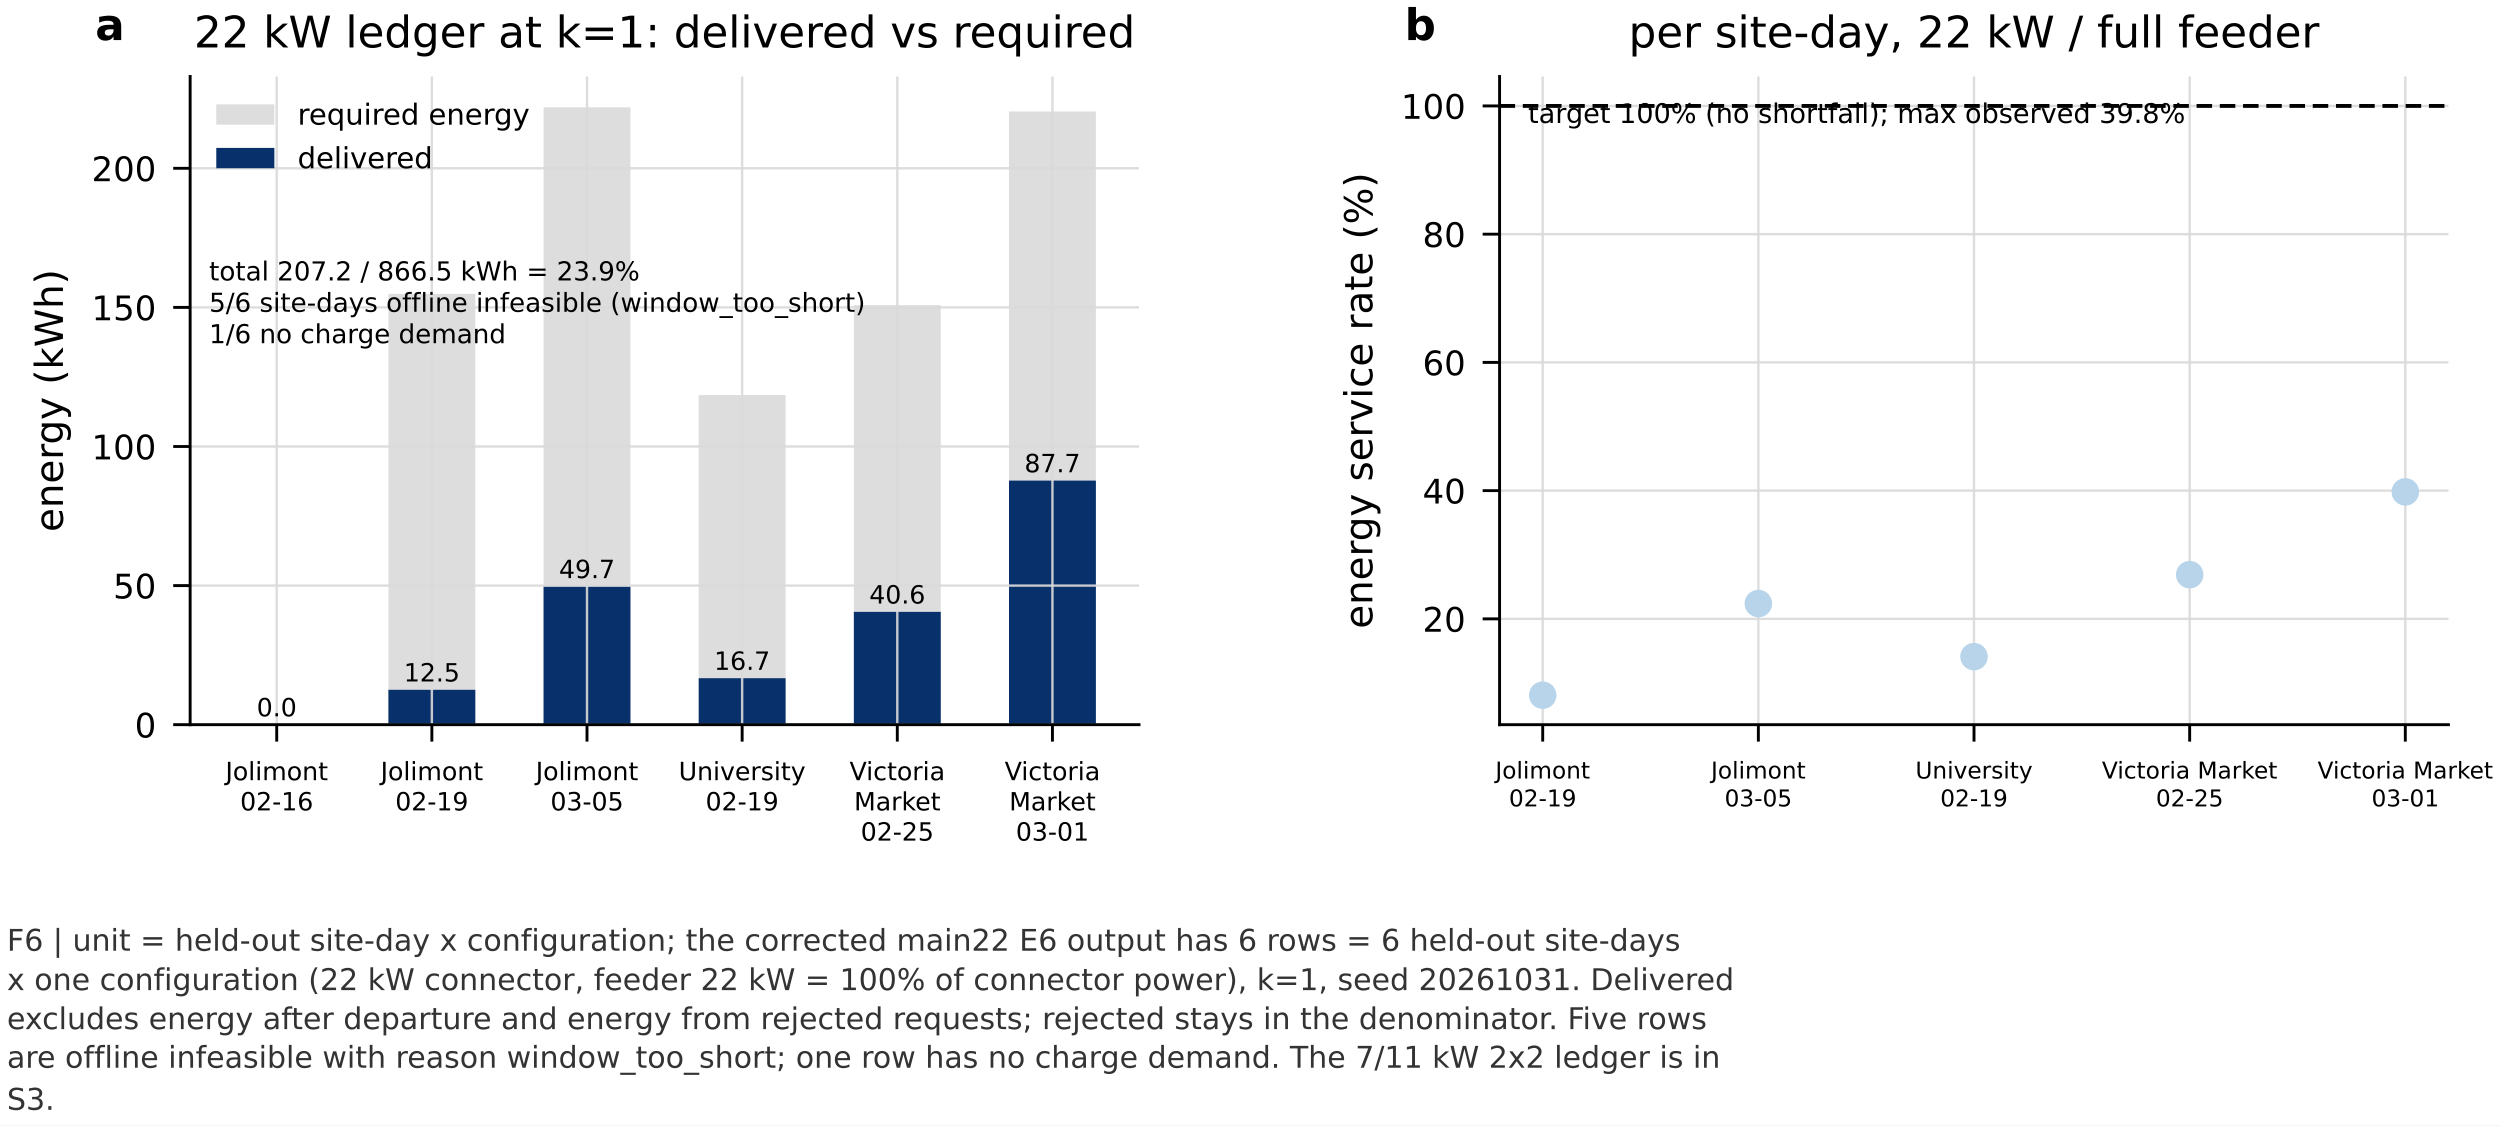
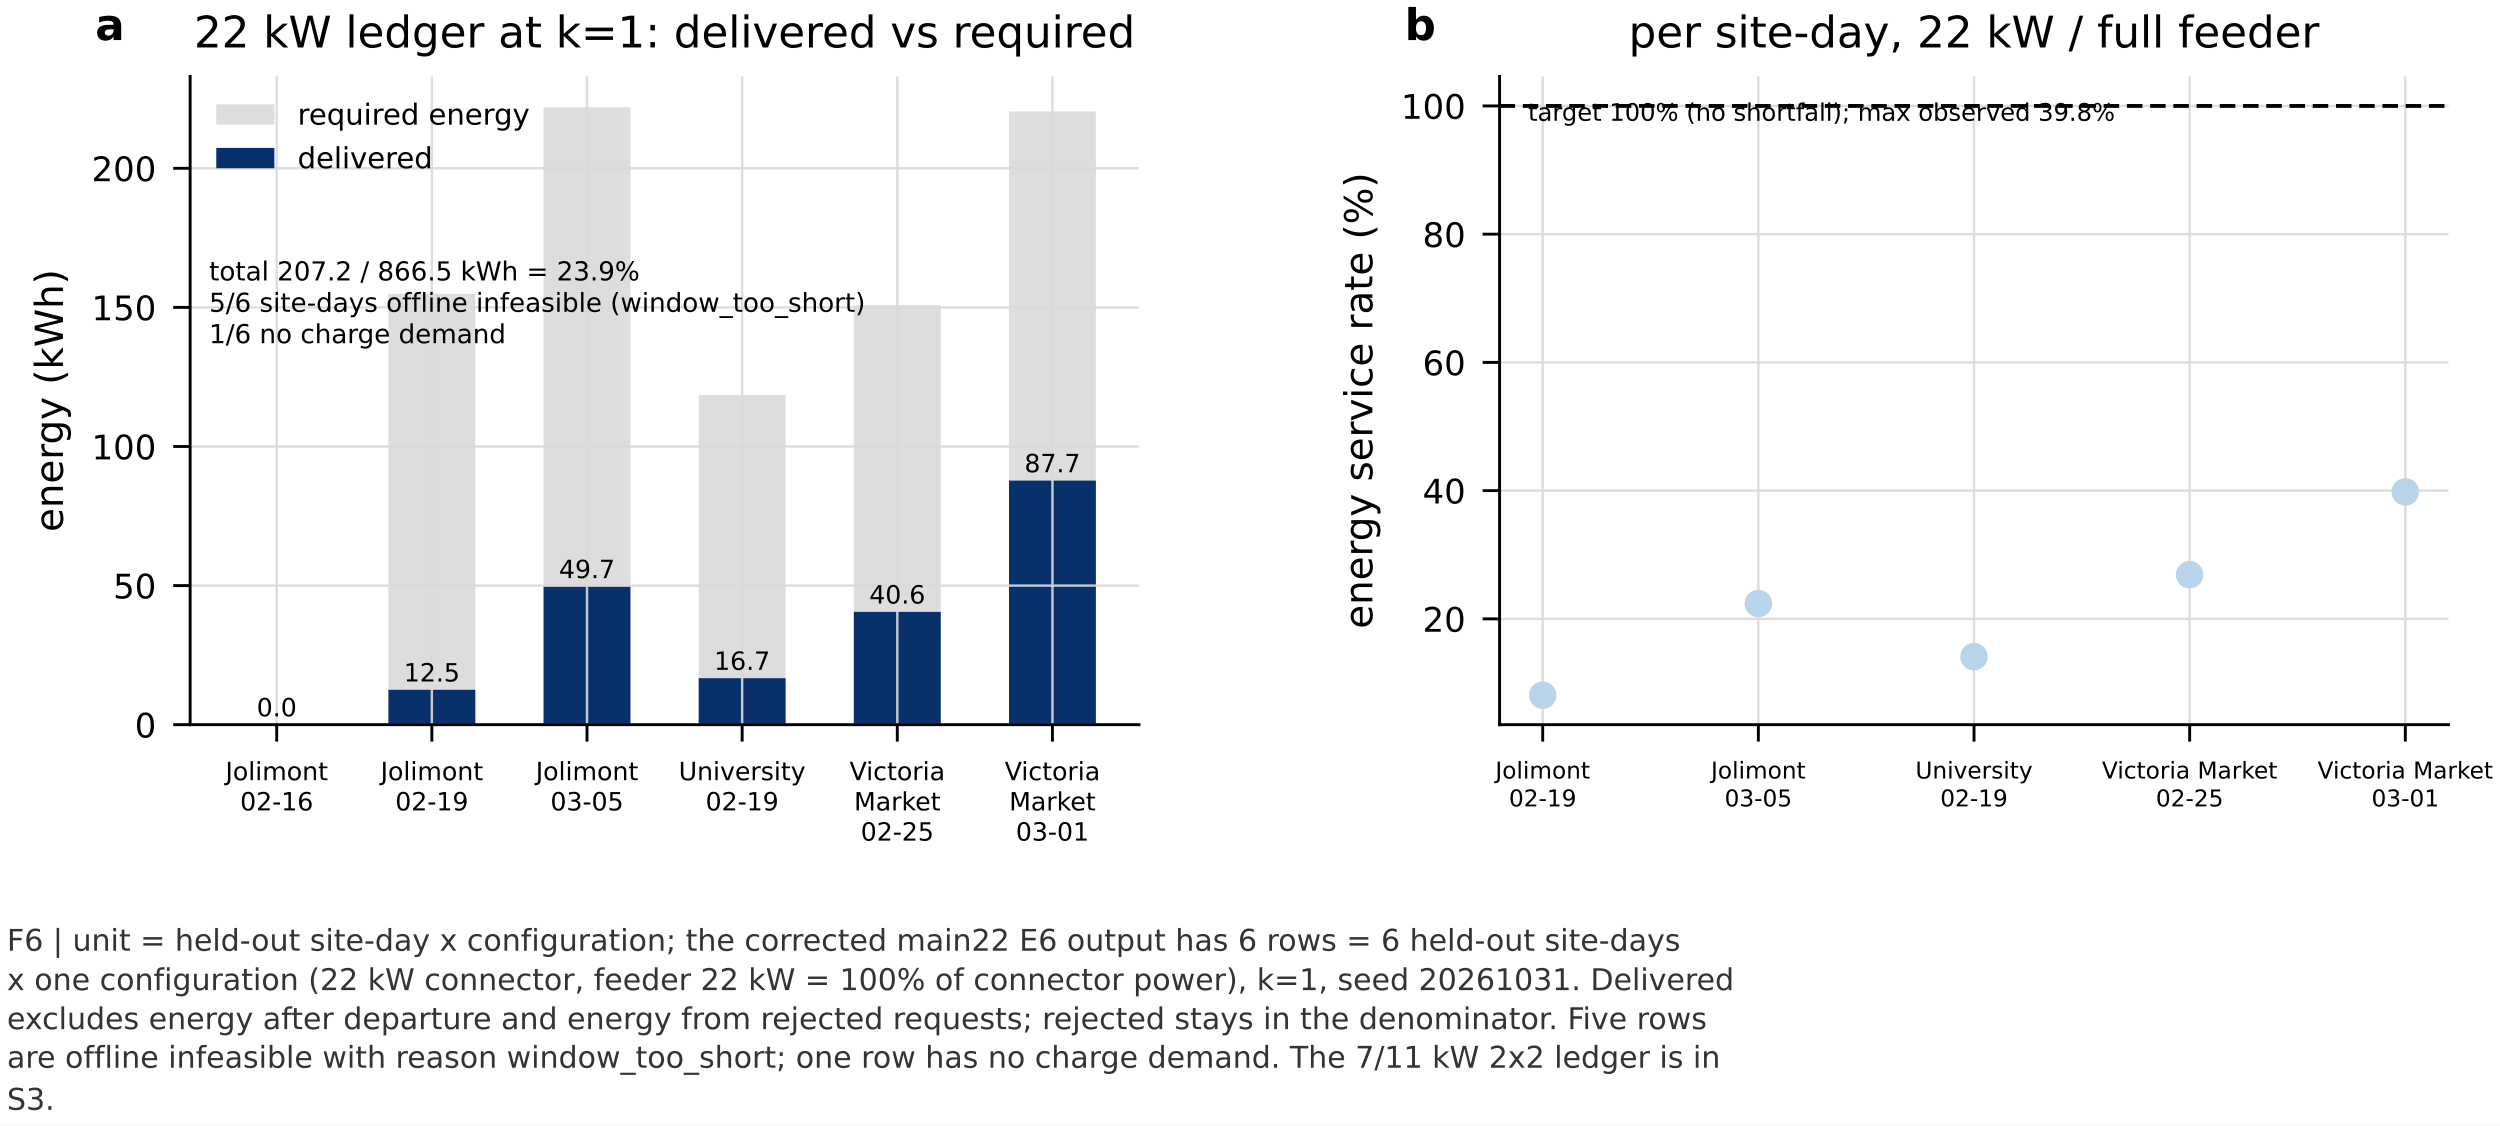
<svg xmlns="http://www.w3.org/2000/svg" xmlns:xlink="http://www.w3.org/1999/xlink" width="516.494pt" height="232.498pt" viewBox="0 0 516.494 232.498" version="1.1">
  <defs>
    <style type="text/css">*{stroke-linejoin: round; stroke-linecap: butt}</style>
  </defs>
  <g id="figure_1">
    <g id="patch_1">
      <path d="M 0 232.498  L 516.494 232.498  L 516.494 0  L 0 0  z " style="fill: #ffffff" />
    </g>
    <g id="axes_1">
      <g id="patch_2">
        <path d="M 39.283 149.718  L 235.317 149.718  L 235.317 15.798  L 39.283 15.798  z " style="fill: #ffffff" />
      </g>
      <g id="patch_3">
-         <path d="M 48.194 149.718  L 66.143 149.718  L 66.143 149.718  L 48.194 149.718  z " clip-path="url(#p3fcf4bfcbb)" style="fill: #dddddd" />
+         <path d="M 48.194 149.718  L 66.143 149.718  L 66.143 149.718  L 48.194 149.718  z " clip-path="url(#pa89a8eb52c)" style="fill: #dddddd" />
      </g>
      <g id="patch_4">
-         <path d="M 80.246 149.718  L 98.196 149.718  L 98.196 60.712  L 80.246 60.712  z " clip-path="url(#p3fcf4bfcbb)" style="fill: #dddddd" />
+         <path d="M 80.246 149.718  L 98.196 149.718  L 98.196 60.712  L 80.246 60.712  z " clip-path="url(#pa89a8eb52c)" style="fill: #dddddd" />
      </g>
      <g id="patch_5">
-         <path d="M 112.299 149.718  L 130.248 149.718  L 130.248 22.175  L 112.299 22.175  z " clip-path="url(#p3fcf4bfcbb)" style="fill: #dddddd" />
+         <path d="M 112.299 149.718  L 130.248 149.718  L 130.248 22.175  L 112.299 22.175  z " clip-path="url(#pa89a8eb52c)" style="fill: #dddddd" />
      </g>
      <g id="patch_6">
-         <path d="M 144.352 149.718  L 162.301 149.718  L 162.301 81.614  L 144.352 81.614  z " clip-path="url(#p3fcf4bfcbb)" style="fill: #dddddd" />
+         <path d="M 144.352 149.718  L 162.301 149.718  L 162.301 81.614  L 144.352 81.614  z " clip-path="url(#pa89a8eb52c)" style="fill: #dddddd" />
      </g>
      <g id="patch_7">
-         <path d="M 176.404 149.718  L 194.354 149.718  L 194.354 63.038  L 176.404 63.038  z " clip-path="url(#p3fcf4bfcbb)" style="fill: #dddddd" />
+         <path d="M 176.404 149.718  L 194.354 149.718  L 194.354 63.038  L 176.404 63.038  z " clip-path="url(#pa89a8eb52c)" style="fill: #dddddd" />
      </g>
      <g id="patch_8">
-         <path d="M 208.457 149.718  L 226.406 149.718  L 226.406 23.027  L 208.457 23.027  z " clip-path="url(#p3fcf4bfcbb)" style="fill: #dddddd" />
+         <path d="M 208.457 149.718  L 226.406 149.718  L 226.406 23.027  L 208.457 23.027  z " clip-path="url(#pa89a8eb52c)" style="fill: #dddddd" />
      </g>
      <g id="patch_9">
-         <path d="M 48.194 149.718  L 66.143 149.718  L 66.143 149.718  L 48.194 149.718  z " clip-path="url(#p3fcf4bfcbb)" style="fill: #08306b" />
+         <path d="M 48.194 149.718  L 66.143 149.718  L 66.143 149.718  L 48.194 149.718  z " clip-path="url(#pa89a8eb52c)" style="fill: #08306b" />
      </g>
      <g id="patch_10">
-         <path d="M 80.246 149.718  L 98.196 149.718  L 98.196 142.517  L 80.246 142.517  z " clip-path="url(#p3fcf4bfcbb)" style="fill: #08306b" />
+         <path d="M 80.246 149.718  L 98.196 149.718  L 98.196 142.517  L 80.246 142.517  z " clip-path="url(#pa89a8eb52c)" style="fill: #08306b" />
      </g>
      <g id="patch_11">
-         <path d="M 112.299 149.718  L 130.248 149.718  L 130.248 121.164  L 112.299 121.164  z " clip-path="url(#p3fcf4bfcbb)" style="fill: #08306b" />
+         <path d="M 112.299 149.718  L 130.248 149.718  L 130.248 121.164  L 112.299 121.164  z " clip-path="url(#pa89a8eb52c)" style="fill: #08306b" />
      </g>
      <g id="patch_12">
-         <path d="M 144.352 149.718  L 162.301 149.718  L 162.301 140.11  L 144.352 140.11  z " clip-path="url(#p3fcf4bfcbb)" style="fill: #08306b" />
+         <path d="M 144.352 149.718  L 162.301 149.718  L 162.301 140.11  L 144.352 140.11  z " clip-path="url(#pa89a8eb52c)" style="fill: #08306b" />
      </g>
      <g id="patch_13">
-         <path d="M 176.404 149.718  L 194.354 149.718  L 194.354 126.411  L 176.404 126.411  z " clip-path="url(#p3fcf4bfcbb)" style="fill: #08306b" />
+         <path d="M 176.404 149.718  L 194.354 149.718  L 194.354 126.411  L 176.404 126.411  z " clip-path="url(#pa89a8eb52c)" style="fill: #08306b" />
      </g>
      <g id="patch_14">
-         <path d="M 208.457 149.718  L 226.406 149.718  L 226.406 99.289  L 208.457 99.289  z " clip-path="url(#p3fcf4bfcbb)" style="fill: #08306b" />
+         <path d="M 208.457 149.718  L 226.406 149.718  L 226.406 99.289  L 208.457 99.289  z " clip-path="url(#pa89a8eb52c)" style="fill: #08306b" />
      </g>
      <g id="matplotlib.axis_1">
        <g id="xtick_1">
          <g id="line2d_1">
-             <path d="M 57.169 149.718  L 57.169 15.798  " clip-path="url(#p3fcf4bfcbb)" style="fill: none; stroke: #d9d9d9; stroke-opacity: 0.9; stroke-width: 0.5; stroke-linecap: square" />
+             <path d="M 57.169 149.718  L 57.169 15.798  " clip-path="url(#pa89a8eb52c)" style="fill: none; stroke: #d9d9d9; stroke-opacity: 0.9; stroke-width: 0.5; stroke-linecap: square" />
          </g>
          <g id="line2d_2">
            <defs>
-               <path id="me3105d8c27" d="M 0 0  L 0 3.5  " style="stroke: #000000; stroke-width: 0.6" />
+               <path id="med96eec4ec" d="M 0 0  L 0 3.5  " style="stroke: #000000; stroke-width: 0.6" />
            </defs>
            <g>
-               <use xlink:href="#me3105d8c27" x="57.169" y="149.718" style="stroke: #000000; stroke-width: 0.6" />
+               <use xlink:href="#med96eec4ec" x="57.169" y="149.718" style="stroke: #000000; stroke-width: 0.6" />
            </g>
          </g>
          <g id="text_1">
            <text style="font-size: 5.2px; font-family: 'DejaVu Sans'" transform="translate(46.57557 161.1892)">Jolimont</text>
            <text style="font-size: 5.2px; font-family: 'DejaVu Sans'" transform="translate(49.61351 167.4302)">02-16</text>
          </g>
        </g>
        <g id="xtick_2">
          <g id="line2d_3">
-             <path d="M 89.221 149.718  L 89.221 15.798  " clip-path="url(#p3fcf4bfcbb)" style="fill: none; stroke: #d9d9d9; stroke-opacity: 0.9; stroke-width: 0.5; stroke-linecap: square" />
+             <path d="M 89.221 149.718  L 89.221 15.798  " clip-path="url(#pa89a8eb52c)" style="fill: none; stroke: #d9d9d9; stroke-opacity: 0.9; stroke-width: 0.5; stroke-linecap: square" />
          </g>
          <g id="line2d_4">
            <g>
-               <use xlink:href="#me3105d8c27" x="89.221" y="149.718" style="stroke: #000000; stroke-width: 0.6" />
+               <use xlink:href="#med96eec4ec" x="89.221" y="149.718" style="stroke: #000000; stroke-width: 0.6" />
            </g>
          </g>
          <g id="text_2">
            <text style="font-size: 5.2px; font-family: 'DejaVu Sans'" transform="translate(78.62816 161.1892)">Jolimont</text>
            <text style="font-size: 5.2px; font-family: 'DejaVu Sans'" transform="translate(81.6661 167.4302)">02-19</text>
          </g>
        </g>
        <g id="xtick_3">
          <g id="line2d_5">
-             <path d="M 121.274 149.718  L 121.274 15.798  " clip-path="url(#p3fcf4bfcbb)" style="fill: none; stroke: #d9d9d9; stroke-opacity: 0.9; stroke-width: 0.5; stroke-linecap: square" />
+             <path d="M 121.274 149.718  L 121.274 15.798  " clip-path="url(#pa89a8eb52c)" style="fill: none; stroke: #d9d9d9; stroke-opacity: 0.9; stroke-width: 0.5; stroke-linecap: square" />
          </g>
          <g id="line2d_6">
            <g>
-               <use xlink:href="#me3105d8c27" x="121.274" y="149.718" style="stroke: #000000; stroke-width: 0.6" />
+               <use xlink:href="#med96eec4ec" x="121.274" y="149.718" style="stroke: #000000; stroke-width: 0.6" />
            </g>
          </g>
          <g id="text_3">
            <text style="font-size: 5.2px; font-family: 'DejaVu Sans'" transform="translate(110.6807 161.1892)">Jolimont</text>
            <text style="font-size: 5.2px; font-family: 'DejaVu Sans'" transform="translate(113.7187 167.4302)">03-05</text>
          </g>
        </g>
        <g id="xtick_4">
          <g id="line2d_7">
-             <path d="M 153.326 149.718  L 153.326 15.798  " clip-path="url(#p3fcf4bfcbb)" style="fill: none; stroke: #d9d9d9; stroke-opacity: 0.9; stroke-width: 0.5; stroke-linecap: square" />
+             <path d="M 153.326 149.718  L 153.326 15.798  " clip-path="url(#pa89a8eb52c)" style="fill: none; stroke: #d9d9d9; stroke-opacity: 0.9; stroke-width: 0.5; stroke-linecap: square" />
          </g>
          <g id="line2d_8">
            <g>
-               <use xlink:href="#me3105d8c27" x="153.326" y="149.718" style="stroke: #000000; stroke-width: 0.6" />
+               <use xlink:href="#med96eec4ec" x="153.326" y="149.718" style="stroke: #000000; stroke-width: 0.6" />
            </g>
          </g>
          <g id="text_4">
            <text style="font-size: 5.2px; font-family: 'DejaVu Sans'" transform="translate(140.2109 161.1892)">University</text>
            <text style="font-size: 5.2px; font-family: 'DejaVu Sans'" transform="translate(145.7713 167.4302)">02-19</text>
          </g>
        </g>
        <g id="xtick_5">
          <g id="line2d_9">
-             <path d="M 185.379 149.718  L 185.379 15.798  " clip-path="url(#p3fcf4bfcbb)" style="fill: none; stroke: #d9d9d9; stroke-opacity: 0.9; stroke-width: 0.5; stroke-linecap: square" />
+             <path d="M 185.379 149.718  L 185.379 15.798  " clip-path="url(#pa89a8eb52c)" style="fill: none; stroke: #d9d9d9; stroke-opacity: 0.9; stroke-width: 0.5; stroke-linecap: square" />
          </g>
          <g id="line2d_10">
            <g>
-               <use xlink:href="#me3105d8c27" x="185.379" y="149.718" style="stroke: #000000; stroke-width: 0.6" />
+               <use xlink:href="#med96eec4ec" x="185.379" y="149.718" style="stroke: #000000; stroke-width: 0.6" />
            </g>
          </g>
          <g id="text_5">
            <text style="font-size: 5.2px; font-family: 'DejaVu Sans'" transform="translate(175.5111 161.1892)">Victoria</text>
            <text style="font-size: 5.2px; font-family: 'DejaVu Sans'" transform="translate(176.4414 167.4306)">Market</text>
            <text style="font-size: 5.2px; font-family: 'DejaVu Sans'" transform="translate(177.8239 173.6716)">02-25</text>
          </g>
        </g>
        <g id="xtick_6">
          <g id="line2d_11">
-             <path d="M 217.431 149.718  L 217.431 15.798  " clip-path="url(#p3fcf4bfcbb)" style="fill: none; stroke: #d9d9d9; stroke-opacity: 0.9; stroke-width: 0.5; stroke-linecap: square" />
+             <path d="M 217.431 149.718  L 217.431 15.798  " clip-path="url(#pa89a8eb52c)" style="fill: none; stroke: #d9d9d9; stroke-opacity: 0.9; stroke-width: 0.5; stroke-linecap: square" />
          </g>
          <g id="line2d_12">
            <g>
-               <use xlink:href="#me3105d8c27" x="217.431" y="149.718" style="stroke: #000000; stroke-width: 0.6" />
+               <use xlink:href="#med96eec4ec" x="217.431" y="149.718" style="stroke: #000000; stroke-width: 0.6" />
            </g>
          </g>
          <g id="text_6">
            <text style="font-size: 5.2px; font-family: 'DejaVu Sans'" transform="translate(207.5637 161.1892)">Victoria</text>
            <text style="font-size: 5.2px; font-family: 'DejaVu Sans'" transform="translate(208.494 167.4306)">Market</text>
            <text style="font-size: 5.2px; font-family: 'DejaVu Sans'" transform="translate(209.8764 173.6716)">03-01</text>
          </g>
        </g>
      </g>
      <g id="matplotlib.axis_2">
        <g id="ytick_1">
          <g id="line2d_13">
-             <path d="M 39.283 149.718  L 235.317 149.718  " clip-path="url(#p3fcf4bfcbb)" style="fill: none; stroke: #d9d9d9; stroke-opacity: 0.9; stroke-width: 0.5; stroke-linecap: square" />
+             <path d="M 39.283 149.718  L 235.317 149.718  " clip-path="url(#pa89a8eb52c)" style="fill: none; stroke: #d9d9d9; stroke-opacity: 0.9; stroke-width: 0.5; stroke-linecap: square" />
          </g>
          <g id="line2d_14">
            <defs>
-               <path id="m51996da4fe" d="M 0 0  L -3.5 0  " style="stroke: #000000; stroke-width: 0.6" />
+               <path id="mabe6fc6c11" d="M 0 0  L -3.5 0  " style="stroke: #000000; stroke-width: 0.6" />
            </defs>
            <g>
-               <use xlink:href="#m51996da4fe" x="39.283" y="149.718" style="stroke: #000000; stroke-width: 0.6" />
+               <use xlink:href="#mabe6fc6c11" x="39.283" y="149.718" style="stroke: #000000; stroke-width: 0.6" />
            </g>
          </g>
          <g id="text_7">
            <text style="font-size: 7px; font-family: 'DejaVu Sans'; text-anchor: end" x="32.283" y="152.377" transform="rotate(-0 32.2832 152.3767)">0</text>
          </g>
        </g>
        <g id="ytick_2">
          <g id="line2d_15">
-             <path d="M 39.283 120.981  L 235.317 120.981  " clip-path="url(#p3fcf4bfcbb)" style="fill: none; stroke: #d9d9d9; stroke-opacity: 0.9; stroke-width: 0.5; stroke-linecap: square" />
+             <path d="M 39.283 120.981  L 235.317 120.981  " clip-path="url(#pa89a8eb52c)" style="fill: none; stroke: #d9d9d9; stroke-opacity: 0.9; stroke-width: 0.5; stroke-linecap: square" />
          </g>
          <g id="line2d_16">
            <g>
-               <use xlink:href="#m51996da4fe" x="39.283" y="120.981" style="stroke: #000000; stroke-width: 0.6" />
+               <use xlink:href="#mabe6fc6c11" x="39.283" y="120.981" style="stroke: #000000; stroke-width: 0.6" />
            </g>
          </g>
          <g id="text_8">
            <text style="font-size: 7px; font-family: 'DejaVu Sans'; text-anchor: end" x="32.283" y="123.64" transform="rotate(-0 32.2832 123.6399)">50</text>
          </g>
        </g>
        <g id="ytick_3">
          <g id="line2d_17">
-             <path d="M 39.283 92.244  L 235.317 92.244  " clip-path="url(#p3fcf4bfcbb)" style="fill: none; stroke: #d9d9d9; stroke-opacity: 0.9; stroke-width: 0.5; stroke-linecap: square" />
+             <path d="M 39.283 92.244  L 235.317 92.244  " clip-path="url(#pa89a8eb52c)" style="fill: none; stroke: #d9d9d9; stroke-opacity: 0.9; stroke-width: 0.5; stroke-linecap: square" />
          </g>
          <g id="line2d_18">
            <g>
-               <use xlink:href="#m51996da4fe" x="39.283" y="92.244" style="stroke: #000000; stroke-width: 0.6" />
+               <use xlink:href="#mabe6fc6c11" x="39.283" y="92.244" style="stroke: #000000; stroke-width: 0.6" />
            </g>
          </g>
          <g id="text_9">
            <text style="font-size: 7px; font-family: 'DejaVu Sans'; text-anchor: end" x="32.283" y="94.903" transform="rotate(-0 32.2832 94.9032)">100</text>
          </g>
        </g>
        <g id="ytick_4">
          <g id="line2d_19">
-             <path d="M 39.283 63.507  L 235.317 63.507  " clip-path="url(#p3fcf4bfcbb)" style="fill: none; stroke: #d9d9d9; stroke-opacity: 0.9; stroke-width: 0.5; stroke-linecap: square" />
+             <path d="M 39.283 63.507  L 235.317 63.507  " clip-path="url(#pa89a8eb52c)" style="fill: none; stroke: #d9d9d9; stroke-opacity: 0.9; stroke-width: 0.5; stroke-linecap: square" />
          </g>
          <g id="line2d_20">
            <g>
-               <use xlink:href="#m51996da4fe" x="39.283" y="63.507" style="stroke: #000000; stroke-width: 0.6" />
+               <use xlink:href="#mabe6fc6c11" x="39.283" y="63.507" style="stroke: #000000; stroke-width: 0.6" />
            </g>
          </g>
          <g id="text_10">
            <text style="font-size: 7px; font-family: 'DejaVu Sans'; text-anchor: end" x="32.283" y="66.166" transform="rotate(-0 32.2832 66.16646)">150</text>
          </g>
        </g>
        <g id="ytick_5">
          <g id="line2d_21">
-             <path d="M 39.283 34.771  L 235.317 34.771  " clip-path="url(#p3fcf4bfcbb)" style="fill: none; stroke: #d9d9d9; stroke-opacity: 0.9; stroke-width: 0.5; stroke-linecap: square" />
+             <path d="M 39.283 34.771  L 235.317 34.771  " clip-path="url(#pa89a8eb52c)" style="fill: none; stroke: #d9d9d9; stroke-opacity: 0.9; stroke-width: 0.5; stroke-linecap: square" />
          </g>
          <g id="line2d_22">
            <g>
-               <use xlink:href="#m51996da4fe" x="39.283" y="34.771" style="stroke: #000000; stroke-width: 0.6" />
+               <use xlink:href="#mabe6fc6c11" x="39.283" y="34.771" style="stroke: #000000; stroke-width: 0.6" />
            </g>
          </g>
          <g id="text_11">
            <text style="font-size: 7px; font-family: 'DejaVu Sans'; text-anchor: end" x="32.283" y="37.43" transform="rotate(-0 32.2832 37.42971)">200</text>
          </g>
        </g>
        <g id="text_12">
          <text style="font-size: 8px; font-family: 'DejaVu Sans'; text-anchor: middle" x="13" y="82.758" transform="rotate(-90 13.00008 82.7575)">energy (kWh)</text>
        </g>
      </g>
      <g id="patch_15">
        <path d="M 39.283 149.718  L 39.283 15.798  " style="fill: none; stroke: #000000; stroke-width: 0.6; stroke-linejoin: miter; stroke-linecap: square" />
      </g>
      <g id="patch_16">
        <path d="M 39.283 149.718  L 235.317 149.718  " style="fill: none; stroke: #000000; stroke-width: 0.6; stroke-linejoin: miter; stroke-linecap: square" />
      </g>
      <g id="text_13">
        <text style="font-size: 5.2px; font-family: 'DejaVu Sans'; text-anchor: middle" x="57.169" y="147.993" transform="rotate(-0 57.16854 147.9933)">0.0</text>
      </g>
      <g id="text_14">
        <text style="font-size: 5.2px; font-family: 'DejaVu Sans'; text-anchor: middle" x="89.221" y="140.793" transform="rotate(-0 89.22113 140.7932)">12.5</text>
      </g>
      <g id="text_15">
        <text style="font-size: 5.2px; font-family: 'DejaVu Sans'; text-anchor: middle" x="121.274" y="119.44" transform="rotate(-0 121.2737 119.4397)">49.7</text>
      </g>
      <g id="text_16">
        <text style="font-size: 5.2px; font-family: 'DejaVu Sans'; text-anchor: middle" x="153.326" y="138.386" transform="rotate(-0 153.3263 138.3862)">16.7</text>
      </g>
      <g id="text_17">
        <text style="font-size: 5.2px; font-family: 'DejaVu Sans'; text-anchor: middle" x="185.379" y="124.686" transform="rotate(-0 185.3789 124.6863)">40.6</text>
      </g>
      <g id="text_18">
        <text style="font-size: 5.2px; font-family: 'DejaVu Sans'; text-anchor: middle" x="217.431" y="97.564" transform="rotate(-0 217.4315 97.5644)">87.7</text>
      </g>
      <g id="text_19">
        <text style="font-size: 5.4px; font-family: 'DejaVu Sans'" transform="translate(43.20387 57.93879)">total 207.2 / 866.5 kWh = 23.9%</text>
        <text style="font-size: 5.4px; font-family: 'DejaVu Sans'" transform="translate(43.20387 64.42026)">5/6 site-days offline infeasible (window_too_short)</text>
        <text style="font-size: 5.4px; font-family: 'DejaVu Sans'" transform="translate(43.20387 70.90174)">1/6 no charge demand</text>
      </g>
      <g id="text_20">
        <text style="font-weight: 700; font-size: 9px; font-family: 'DejaVu Sans'; text-anchor: start" x="19.68" y="8.279" transform="rotate(-0 19.67984 8.278594)">a</text>
      </g>
      <g id="text_21">
        <text style="font-size: 9px; font-family: 'DejaVu Sans'; text-anchor: middle" x="137.3" y="9.798" transform="rotate(-0 137.3 9.797503)">22 kW ledger at k=1: delivered vs required</text>
      </g>
      <g id="legend_1">
        <g id="patch_17">
          <path d="M 44.683 25.757  L 56.683 25.757  L 56.683 21.557  L 44.683 21.557  z " style="fill: #dddddd" />
        </g>
        <g id="text_22">
          <text style="font-size: 6px; font-family: 'DejaVu Sans'; text-anchor: start" x="61.483" y="25.757" transform="rotate(-0 61.4832 25.75657)">required energy</text>
        </g>
        <g id="patch_18">
          <path d="M 44.683 34.757  L 56.683 34.757  L 56.683 30.557  L 44.683 30.557  z " style="fill: #08306b" />
        </g>
        <g id="text_23">
          <text style="font-size: 6px; font-family: 'DejaVu Sans'; text-anchor: start" x="61.483" y="34.757" transform="rotate(-0 61.4832 34.75703)">delivered</text>
        </g>
      </g>
    </g>
    <g id="axes_2">
      <g id="patch_19">
        <path d="M 309.81 149.718  L 505.843 149.718  L 505.843 15.798  L 309.81 15.798  z " style="fill: #ffffff" />
      </g>
      <g id="matplotlib.axis_3">
        <g id="xtick_7">
          <g id="line2d_23">
-             <path d="M 318.72 149.718  L 318.72 15.798  " clip-path="url(#p4215df0aad)" style="fill: none; stroke: #d9d9d9; stroke-opacity: 0.9; stroke-width: 0.5; stroke-linecap: square" />
+             <path d="M 318.72 149.718  L 318.72 15.798  " clip-path="url(#p686a40744b)" style="fill: none; stroke: #d9d9d9; stroke-opacity: 0.9; stroke-width: 0.5; stroke-linecap: square" />
          </g>
          <g id="line2d_24">
            <g>
-               <use xlink:href="#me3105d8c27" x="318.72" y="149.718" style="stroke: #000000; stroke-width: 0.6" />
+               <use xlink:href="#med96eec4ec" x="318.72" y="149.718" style="stroke: #000000; stroke-width: 0.6" />
            </g>
          </g>
          <g id="text_24">
            <text style="font-size: 4.8px; font-family: 'DejaVu Sans'" transform="translate(308.9421 160.8452)">Jolimont</text>
            <text style="font-size: 4.8px; font-family: 'DejaVu Sans'" transform="translate(311.7463 166.6062)">02-19</text>
          </g>
        </g>
        <g id="xtick_8">
          <g id="line2d_25">
-             <path d="M 363.273 149.718  L 363.273 15.798  " clip-path="url(#p4215df0aad)" style="fill: none; stroke: #d9d9d9; stroke-opacity: 0.9; stroke-width: 0.5; stroke-linecap: square" />
+             <path d="M 363.273 149.718  L 363.273 15.798  " clip-path="url(#p686a40744b)" style="fill: none; stroke: #d9d9d9; stroke-opacity: 0.9; stroke-width: 0.5; stroke-linecap: square" />
          </g>
          <g id="line2d_26">
            <g>
-               <use xlink:href="#me3105d8c27" x="363.273" y="149.718" style="stroke: #000000; stroke-width: 0.6" />
+               <use xlink:href="#med96eec4ec" x="363.273" y="149.718" style="stroke: #000000; stroke-width: 0.6" />
            </g>
          </g>
          <g id="text_25">
            <text style="font-size: 4.8px; font-family: 'DejaVu Sans'" transform="translate(353.4952 160.8452)">Jolimont</text>
            <text style="font-size: 4.8px; font-family: 'DejaVu Sans'" transform="translate(356.2994 166.6062)">03-05</text>
          </g>
        </g>
        <g id="xtick_9">
          <g id="line2d_27">
-             <path d="M 407.826 149.718  L 407.826 15.798  " clip-path="url(#p4215df0aad)" style="fill: none; stroke: #d9d9d9; stroke-opacity: 0.9; stroke-width: 0.5; stroke-linecap: square" />
+             <path d="M 407.826 149.718  L 407.826 15.798  " clip-path="url(#p686a40744b)" style="fill: none; stroke: #d9d9d9; stroke-opacity: 0.9; stroke-width: 0.5; stroke-linecap: square" />
          </g>
          <g id="line2d_28">
            <g>
-               <use xlink:href="#me3105d8c27" x="407.826" y="149.718" style="stroke: #000000; stroke-width: 0.6" />
+               <use xlink:href="#med96eec4ec" x="407.826" y="149.718" style="stroke: #000000; stroke-width: 0.6" />
            </g>
          </g>
          <g id="text_26">
            <text style="font-size: 4.8px; font-family: 'DejaVu Sans'" transform="translate(395.7199 160.8452)">University</text>
            <text style="font-size: 4.8px; font-family: 'DejaVu Sans'" transform="translate(400.8525 166.6062)">02-19</text>
          </g>
        </g>
        <g id="xtick_10">
          <g id="line2d_29">
-             <path d="M 452.379 149.718  L 452.379 15.798  " clip-path="url(#p4215df0aad)" style="fill: none; stroke: #d9d9d9; stroke-opacity: 0.9; stroke-width: 0.5; stroke-linecap: square" />
+             <path d="M 452.379 149.718  L 452.379 15.798  " clip-path="url(#p686a40744b)" style="fill: none; stroke: #d9d9d9; stroke-opacity: 0.9; stroke-width: 0.5; stroke-linecap: square" />
          </g>
          <g id="line2d_30">
            <g>
-               <use xlink:href="#me3105d8c27" x="452.379" y="149.718" style="stroke: #000000; stroke-width: 0.6" />
+               <use xlink:href="#med96eec4ec" x="452.379" y="149.718" style="stroke: #000000; stroke-width: 0.6" />
            </g>
          </g>
          <g id="text_27">
            <text style="font-size: 4.8px; font-family: 'DejaVu Sans'" transform="translate(434.258 160.8452)">Victoria Market</text>
            <text style="font-size: 4.8px; font-family: 'DejaVu Sans'" transform="translate(445.4056 166.6062)">02-25</text>
          </g>
        </g>
        <g id="xtick_11">
          <g id="line2d_31">
-             <path d="M 496.933 149.718  L 496.933 15.798  " clip-path="url(#p4215df0aad)" style="fill: none; stroke: #d9d9d9; stroke-opacity: 0.9; stroke-width: 0.5; stroke-linecap: square" />
+             <path d="M 496.933 149.718  L 496.933 15.798  " clip-path="url(#p686a40744b)" style="fill: none; stroke: #d9d9d9; stroke-opacity: 0.9; stroke-width: 0.5; stroke-linecap: square" />
          </g>
          <g id="line2d_32">
            <g>
-               <use xlink:href="#me3105d8c27" x="496.933" y="149.718" style="stroke: #000000; stroke-width: 0.6" />
+               <use xlink:href="#med96eec4ec" x="496.933" y="149.718" style="stroke: #000000; stroke-width: 0.6" />
            </g>
          </g>
          <g id="text_28">
            <text style="font-size: 4.8px; font-family: 'DejaVu Sans'" transform="translate(478.8111 160.8452)">Victoria Market</text>
            <text style="font-size: 4.8px; font-family: 'DejaVu Sans'" transform="translate(489.9587 166.6062)">03-01</text>
          </g>
        </g>
      </g>
      <g id="matplotlib.axis_4">
        <g id="ytick_6">
          <g id="line2d_33">
-             <path d="M 309.81 127.854  L 505.843 127.854  " clip-path="url(#p4215df0aad)" style="fill: none; stroke: #d9d9d9; stroke-opacity: 0.9; stroke-width: 0.5; stroke-linecap: square" />
+             <path d="M 309.81 127.854  L 505.843 127.854  " clip-path="url(#p686a40744b)" style="fill: none; stroke: #d9d9d9; stroke-opacity: 0.9; stroke-width: 0.5; stroke-linecap: square" />
          </g>
          <g id="line2d_34">
            <g>
-               <use xlink:href="#m51996da4fe" x="309.81" y="127.854" style="stroke: #000000; stroke-width: 0.6" />
+               <use xlink:href="#mabe6fc6c11" x="309.81" y="127.854" style="stroke: #000000; stroke-width: 0.6" />
            </g>
          </g>
          <g id="text_29">
            <text style="font-size: 7px; font-family: 'DejaVu Sans'; text-anchor: end" x="302.81" y="130.513" transform="rotate(-0 302.8096 130.5127)">20</text>
          </g>
        </g>
        <g id="ytick_7">
          <g id="line2d_35">
-             <path d="M 309.81 101.361  L 505.843 101.361  " clip-path="url(#p4215df0aad)" style="fill: none; stroke: #d9d9d9; stroke-opacity: 0.9; stroke-width: 0.5; stroke-linecap: square" />
+             <path d="M 309.81 101.361  L 505.843 101.361  " clip-path="url(#p686a40744b)" style="fill: none; stroke: #d9d9d9; stroke-opacity: 0.9; stroke-width: 0.5; stroke-linecap: square" />
          </g>
          <g id="line2d_36">
            <g>
-               <use xlink:href="#m51996da4fe" x="309.81" y="101.361" style="stroke: #000000; stroke-width: 0.6" />
+               <use xlink:href="#mabe6fc6c11" x="309.81" y="101.361" style="stroke: #000000; stroke-width: 0.6" />
            </g>
          </g>
          <g id="text_30">
            <text style="font-size: 7px; font-family: 'DejaVu Sans'; text-anchor: end" x="302.81" y="104.021" transform="rotate(-0 302.8096 104.0205)">40</text>
          </g>
        </g>
        <g id="ytick_8">
          <g id="line2d_37">
-             <path d="M 309.81 74.869  L 505.843 74.869  " clip-path="url(#p4215df0aad)" style="fill: none; stroke: #d9d9d9; stroke-opacity: 0.9; stroke-width: 0.5; stroke-linecap: square" />
+             <path d="M 309.81 74.869  L 505.843 74.869  " clip-path="url(#p686a40744b)" style="fill: none; stroke: #d9d9d9; stroke-opacity: 0.9; stroke-width: 0.5; stroke-linecap: square" />
          </g>
          <g id="line2d_38">
            <g>
-               <use xlink:href="#m51996da4fe" x="309.81" y="74.869" style="stroke: #000000; stroke-width: 0.6" />
+               <use xlink:href="#mabe6fc6c11" x="309.81" y="74.869" style="stroke: #000000; stroke-width: 0.6" />
            </g>
          </g>
          <g id="text_31">
            <text style="font-size: 7px; font-family: 'DejaVu Sans'; text-anchor: end" x="302.81" y="77.528" transform="rotate(-0 302.8096 77.52832)">60</text>
          </g>
        </g>
        <g id="ytick_9">
          <g id="line2d_39">
-             <path d="M 309.81 48.377  L 505.843 48.377  " clip-path="url(#p4215df0aad)" style="fill: none; stroke: #d9d9d9; stroke-opacity: 0.9; stroke-width: 0.5; stroke-linecap: square" />
+             <path d="M 309.81 48.377  L 505.843 48.377  " clip-path="url(#p686a40744b)" style="fill: none; stroke: #d9d9d9; stroke-opacity: 0.9; stroke-width: 0.5; stroke-linecap: square" />
          </g>
          <g id="line2d_40">
            <g>
-               <use xlink:href="#m51996da4fe" x="309.81" y="48.377" style="stroke: #000000; stroke-width: 0.6" />
+               <use xlink:href="#mabe6fc6c11" x="309.81" y="48.377" style="stroke: #000000; stroke-width: 0.6" />
            </g>
          </g>
          <g id="text_32">
            <text style="font-size: 7px; font-family: 'DejaVu Sans'; text-anchor: end" x="302.81" y="51.036" transform="rotate(-0 302.8096 51.03614)">80</text>
          </g>
        </g>
        <g id="ytick_10">
          <g id="line2d_41">
-             <path d="M 309.81 21.885  L 505.843 21.885  " clip-path="url(#p4215df0aad)" style="fill: none; stroke: #d9d9d9; stroke-opacity: 0.9; stroke-width: 0.5; stroke-linecap: square" />
+             <path d="M 309.81 21.885  L 505.843 21.885  " clip-path="url(#p686a40744b)" style="fill: none; stroke: #d9d9d9; stroke-opacity: 0.9; stroke-width: 0.5; stroke-linecap: square" />
          </g>
          <g id="line2d_42">
            <g>
-               <use xlink:href="#m51996da4fe" x="309.81" y="21.885" style="stroke: #000000; stroke-width: 0.6" />
+               <use xlink:href="#mabe6fc6c11" x="309.81" y="21.885" style="stroke: #000000; stroke-width: 0.6" />
            </g>
          </g>
          <g id="text_33">
            <text style="font-size: 7px; font-family: 'DejaVu Sans'; text-anchor: end" x="302.81" y="24.544" transform="rotate(-0 302.8096 24.54396)">100</text>
          </g>
        </g>
        <g id="text_34">
          <text style="font-size: 8px; font-family: 'DejaVu Sans'; text-anchor: middle" x="283.526" y="82.758" transform="rotate(-90 283.5265 82.7575)">energy service rate (%)</text>
        </g>
      </g>
      <g id="line2d_43">
-         <path d="M 309.81 21.885  L 505.843 21.885  " clip-path="url(#p4215df0aad)" style="fill: none; stroke-dasharray: 3.2,1.6; stroke-dashoffset: 0; stroke: #000000; stroke-width: 0.8" />
+         <path d="M 309.81 21.885  L 505.843 21.885  " clip-path="url(#p686a40744b)" style="fill: none; stroke-dasharray: 3.2,1.6; stroke-dashoffset: 0; stroke: #000000; stroke-width: 0.8" />
      </g>
      <g id="patch_20">
        <path d="M 309.81 149.718  L 309.81 15.798  " style="fill: none; stroke: #000000; stroke-width: 0.6; stroke-linejoin: miter; stroke-linecap: square" />
      </g>
      <g id="patch_21">
        <path d="M 309.81 149.718  L 505.843 149.718  " style="fill: none; stroke: #000000; stroke-width: 0.6; stroke-linejoin: miter; stroke-linecap: square" />
      </g>
      <g id="PathCollection_1">
        <defs>
-           <path id="md06bf82a9a" d="M 0 2.345  C 0.622 2.345 1.219 2.098 1.658 1.658  C 2.098 1.219 2.345 0.622 2.345 0  C 2.345 -0.622 2.098 -1.219 1.658 -1.658  C 1.219 -2.098 0.622 -2.345 0 -2.345  C -0.622 -2.345 -1.219 -2.098 -1.658 -1.658  C -2.098 -1.219 -2.345 -0.622 -2.345 0  C -2.345 0.622 -2.098 1.219 -1.658 1.658  C -1.219 2.098 -0.622 2.345 0 2.345  z " style="stroke: #b7d4ea" />
+           <path id="mf407ea56d0" d="M 0 2.345  C 0.622 2.345 1.219 2.098 1.658 1.658  C 2.098 1.219 2.345 0.622 2.345 0  C 2.345 -0.622 2.098 -1.219 1.658 -1.658  C 1.219 -2.098 0.622 -2.345 0 -2.345  C -0.622 -2.345 -1.219 -2.098 -1.658 -1.658  C -2.098 -1.219 -2.345 -0.622 -2.345 0  C -2.345 0.622 -2.098 1.219 -1.658 1.658  C -1.219 2.098 -0.622 2.345 0 2.345  z " style="stroke: #b7d4ea" />
        </defs>
-         <g clip-path="url(#p4215df0aad)">
-           <use xlink:href="#md06bf82a9a" x="318.72" y="143.63" style="fill: #b7d4ea; stroke: #b7d4ea" />
-           <use xlink:href="#md06bf82a9a" x="363.273" y="124.691" style="fill: #b7d4ea; stroke: #b7d4ea" />
-           <use xlink:href="#md06bf82a9a" x="407.826" y="135.66" style="fill: #b7d4ea; stroke: #b7d4ea" />
-           <use xlink:href="#md06bf82a9a" x="452.379" y="118.729" style="fill: #b7d4ea; stroke: #b7d4ea" />
-           <use xlink:href="#md06bf82a9a" x="496.933" y="101.62" style="fill: #b7d4ea; stroke: #b7d4ea" />
+         <g clip-path="url(#p686a40744b)">
+           <use xlink:href="#mf407ea56d0" x="318.72" y="143.63" style="fill: #b7d4ea; stroke: #b7d4ea" />
+           <use xlink:href="#mf407ea56d0" x="363.273" y="124.691" style="fill: #b7d4ea; stroke: #b7d4ea" />
+           <use xlink:href="#mf407ea56d0" x="407.826" y="135.66" style="fill: #b7d4ea; stroke: #b7d4ea" />
+           <use xlink:href="#mf407ea56d0" x="452.379" y="118.729" style="fill: #b7d4ea; stroke: #b7d4ea" />
+           <use xlink:href="#mf407ea56d0" x="496.933" y="101.62" style="fill: #b7d4ea; stroke: #b7d4ea" />
        </g>
      </g>
      <g id="text_35">
-         <text style="font-size: 5.6px; font-family: 'DejaVu Sans'; text-anchor: start" x="315.691" y="25.409" transform="rotate(-0 315.6906 25.40943)">target 100% (no shortfall); max observed 39.8%</text>
+         <text style="font-size: 5px; font-family: 'DejaVu Sans'; text-anchor: start" x="315.691" y="24.954" transform="rotate(-0 315.6906 24.95352)">target 100% (no shortfall); max observed 39.8%</text>
      </g>
      <g id="text_36">
        <text style="font-weight: 700; font-size: 9px; font-family: 'DejaVu Sans'; text-anchor: start" x="290.206" y="8.279" transform="rotate(-0 290.2062 8.278594)">b</text>
      </g>
      <g id="text_37">
        <text style="font-size: 9px; font-family: 'DejaVu Sans'; text-anchor: middle" x="407.826" y="9.798" transform="rotate(-0 407.8264 9.797503)">per site-day, 22 kW / full feeder</text>
      </g>
    </g>
    <g id="text_38">
      <text style="font-size: 6.2px; font-family: 'DejaVu Sans'; fill: #333333" transform="translate(1.44 196.4257)">F6 | unit = held-out site-day x configuration; the corrected main22 E6 output has 6 rows = 6 held-out site-days</text>
      <text style="font-size: 6.2px; font-family: 'DejaVu Sans'; fill: #333333" transform="translate(1.44 204.5583)">x one configuration (22 kW connector, feeder 22 kW = 100% of connector power), k=1, seed 20261031. Delivered</text>
      <text style="font-size: 6.2px; font-family: 'DejaVu Sans'; fill: #333333" transform="translate(1.44 212.6183)">excludes energy after departure and energy from rejected requests; rejected stays in the denominator. Five rows</text>
      <text style="font-size: 6.2px; font-family: 'DejaVu Sans'; fill: #333333" transform="translate(1.44 220.5921)">are offline infeasible with reason window_too_short; one row has no charge demand. The 7/11 kW 2x2 ledger is in</text>
      <text style="font-size: 6.2px; font-family: 'DejaVu Sans'; fill: #333333" transform="translate(1.44 229.2842)">S3.</text>
    </g>
  </g>
  <defs>
-     <clipPath id="p3fcf4bfcbb">
+     <clipPath id="pa89a8eb52c">
      <rect x="39.283" y="15.798" width="196.034" height="133.92" />
    </clipPath>
-     <clipPath id="p4215df0aad">
+     <clipPath id="p686a40744b">
      <rect x="309.81" y="15.798" width="196.034" height="133.92" />
    </clipPath>
  </defs>
</svg>
